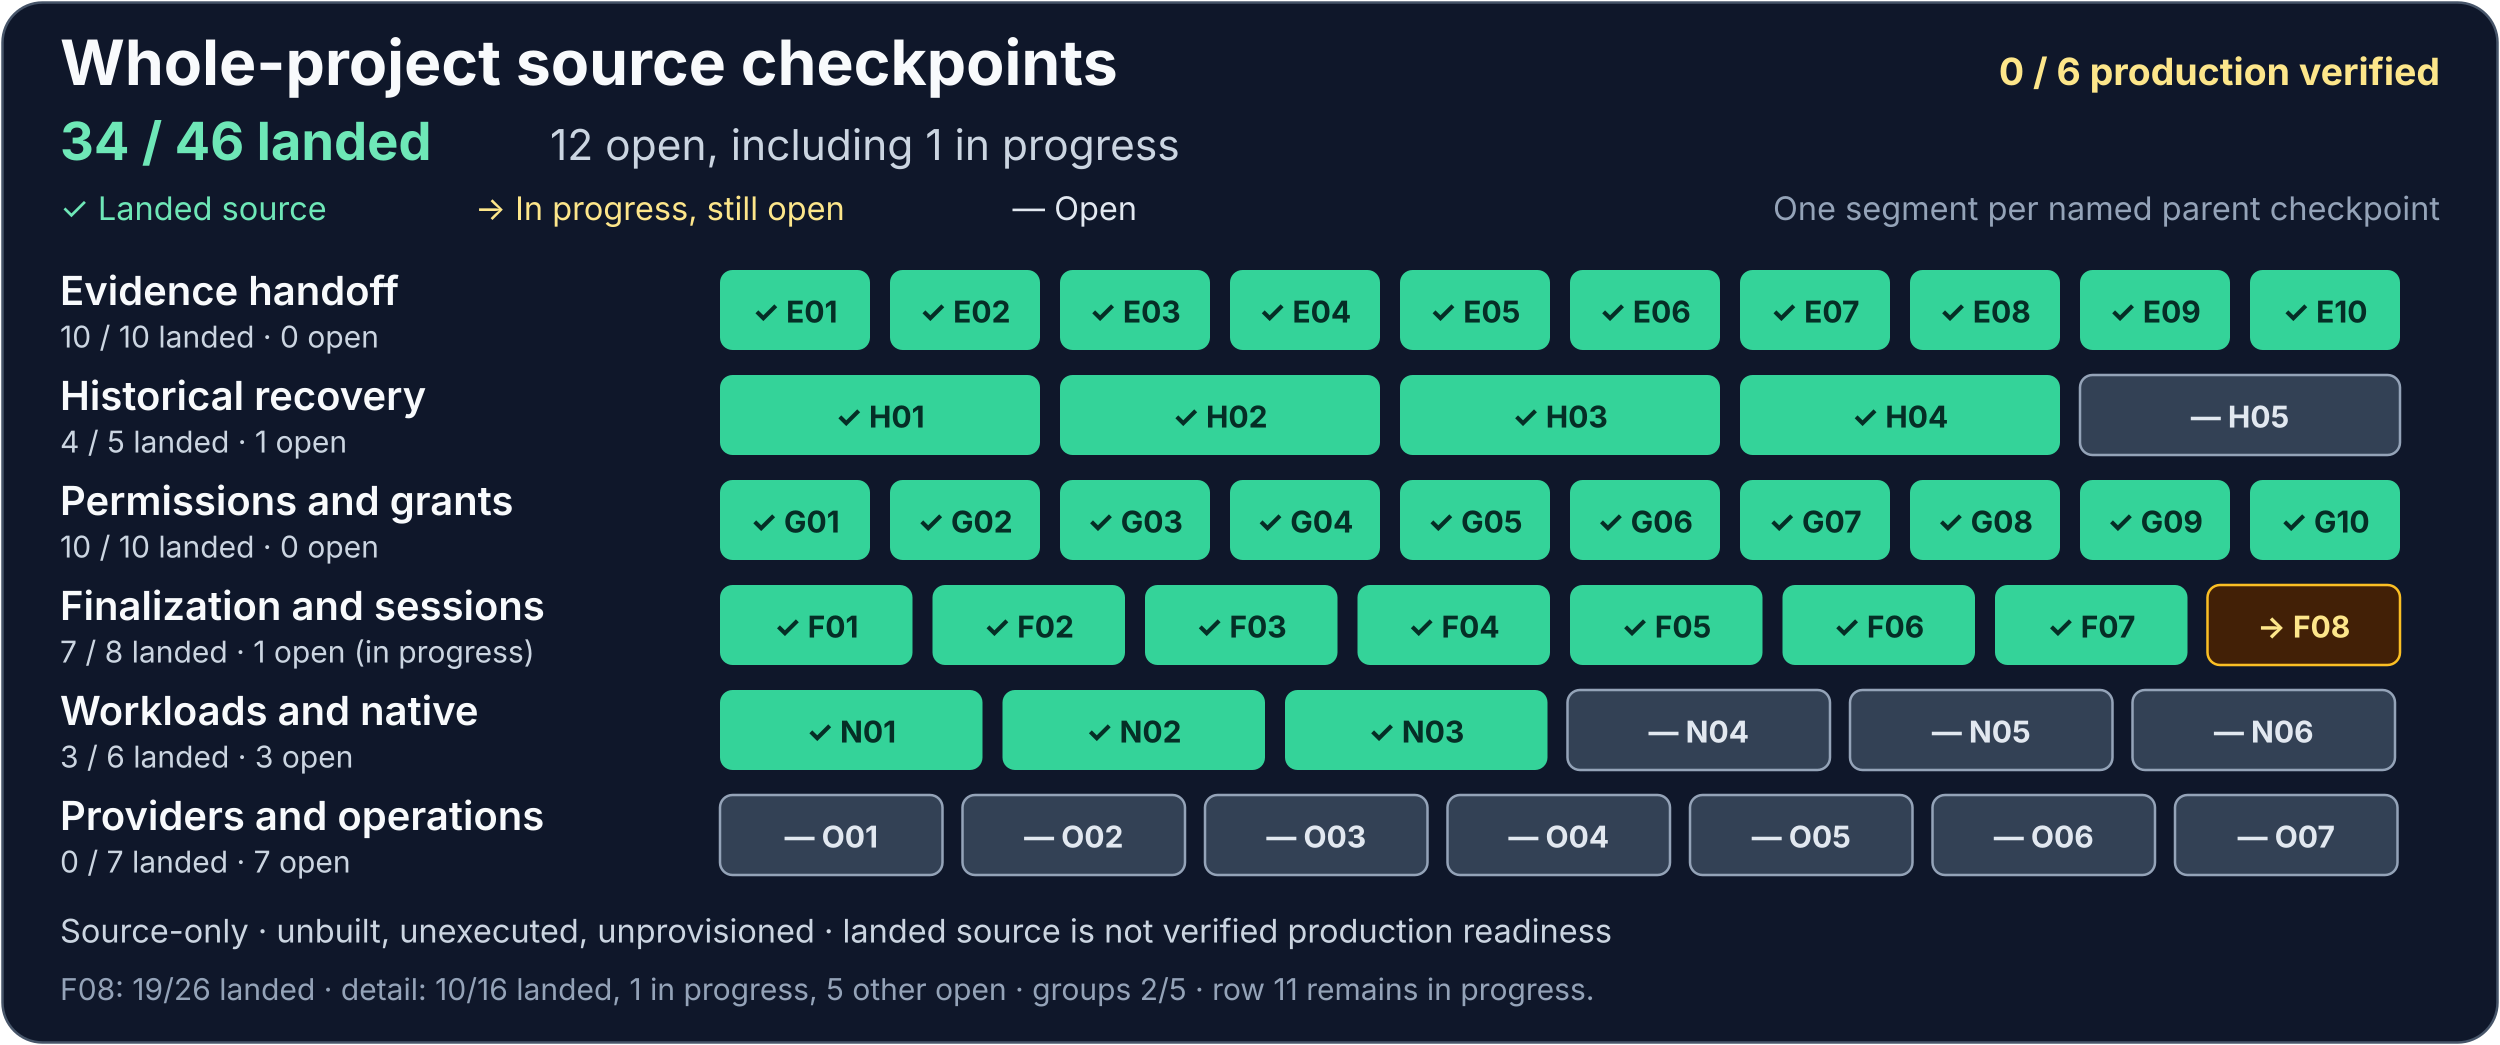
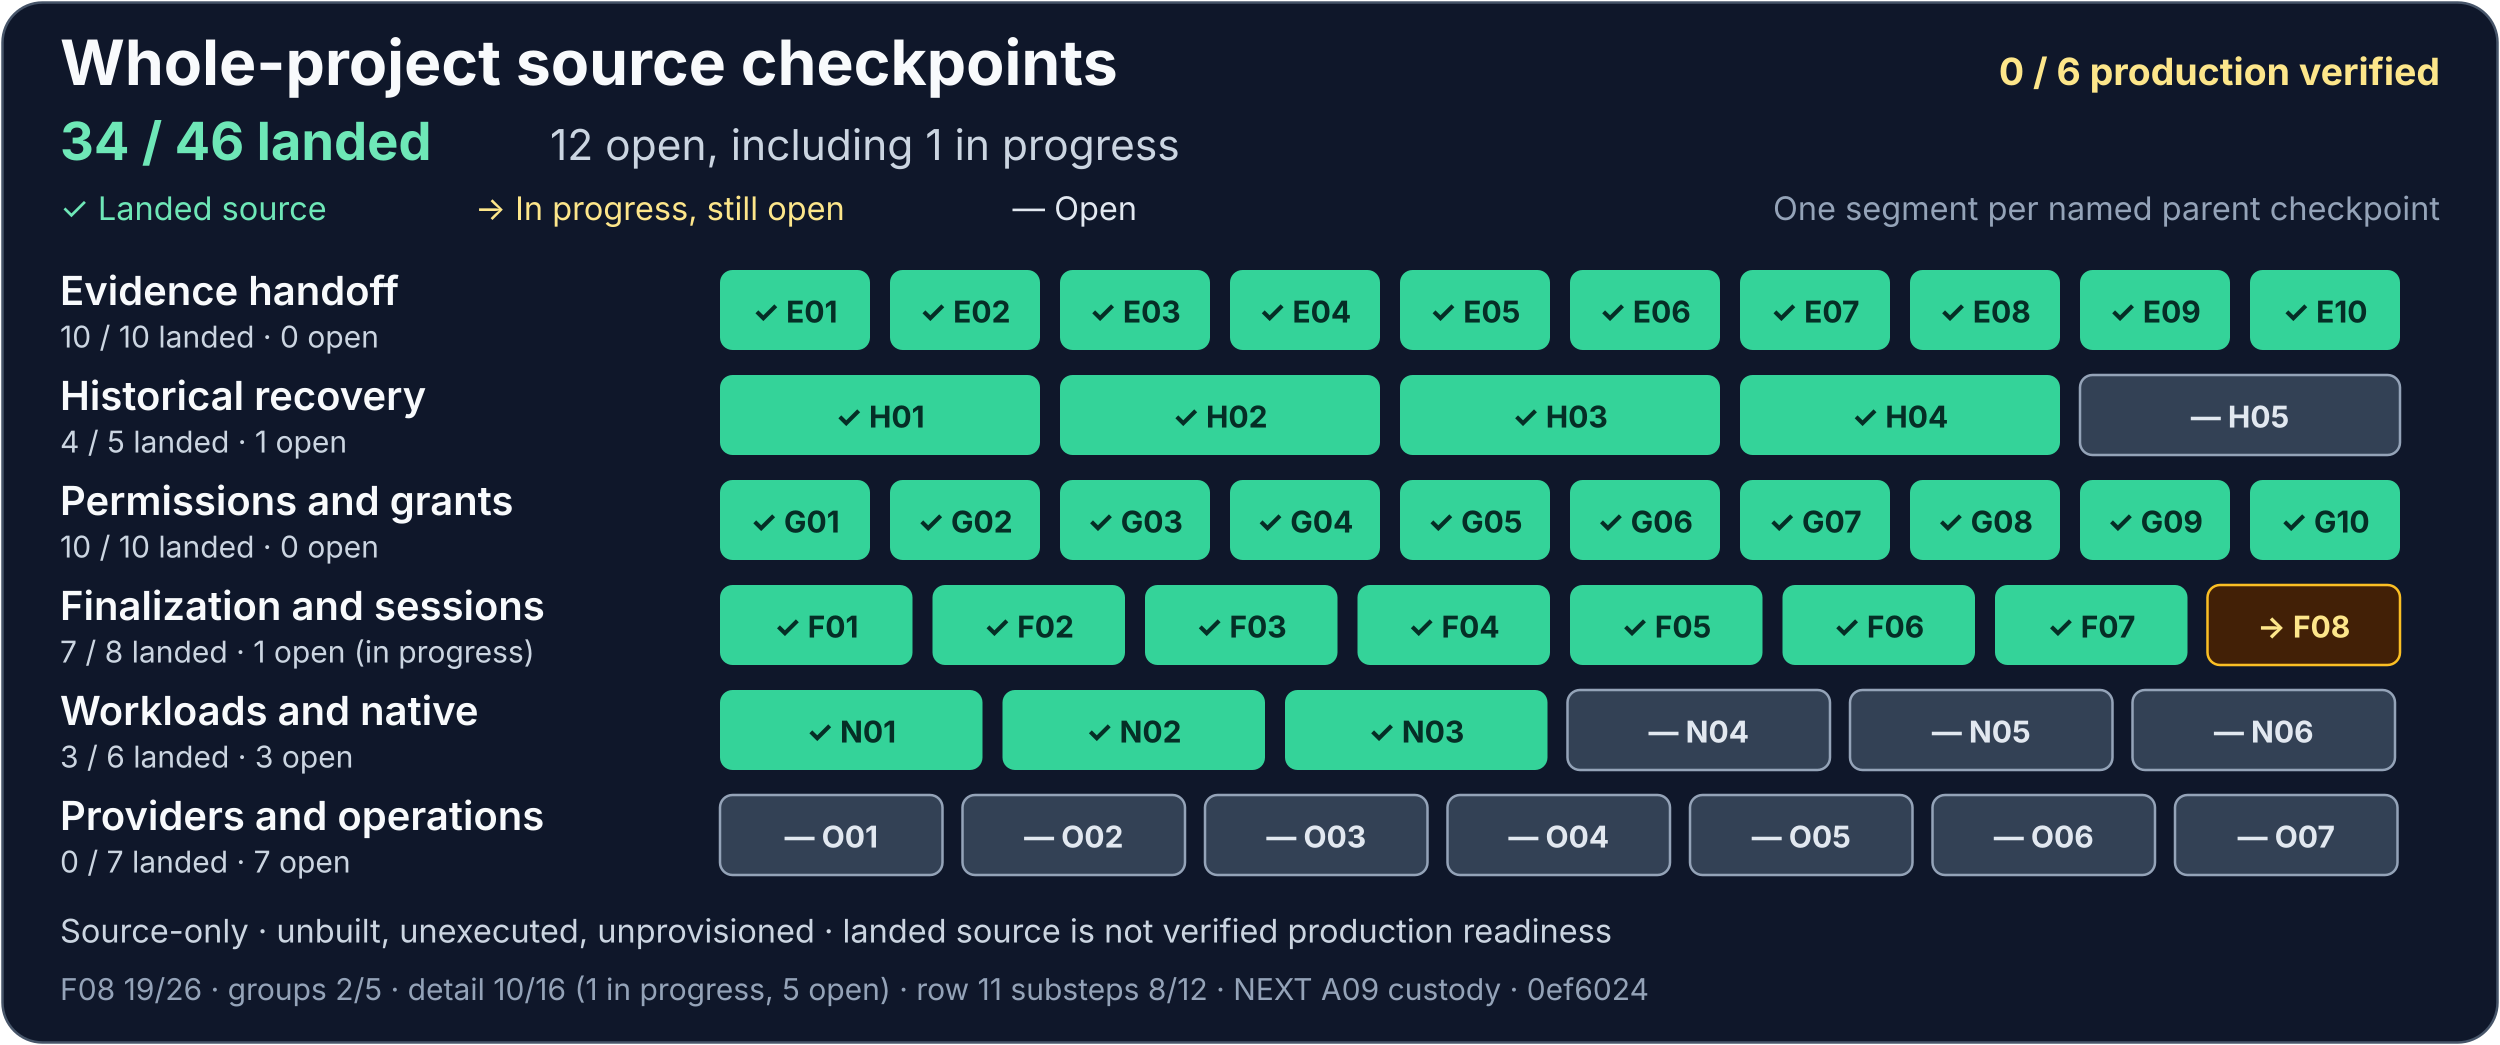
<svg xmlns="http://www.w3.org/2000/svg" width="1000" height="418" viewBox="0 0 1000 418" role="img" aria-labelledby="project-title project-description">
  <rect x="1" y="1" width="998" height="416" rx="16" fill="#0f172a" stroke="#475569" />
  <g font-family="system-ui, -apple-system, Segoe UI, sans-serif">
    <text x="24" y="34" fill="#f8fafc" font-size="25" font-weight="700">Whole-project source checkpoints</text>
    <text x="976" y="34" text-anchor="end" fill="#fde68a" font-size="15" font-weight="700">0 / 6 production verified</text>
    <text x="24" y="64" fill="#6ee7b7" font-size="21" font-weight="700">34 / 46 landed</text>
    <text x="220" y="64" fill="#cbd5e1" font-size="17">12 open, including 1 in progress</text>
    <text x="24" y="88" fill="#6ee7b7" font-size="13">✓ Landed source</text>
    <text x="190" y="88" fill="#fde68a" font-size="13">→ In progress, still open</text>
    <text x="405" y="88" fill="#e2e8f0" font-size="13">— Open</text>
    <text x="976" y="88" text-anchor="end" fill="#94a3b8" font-size="13">One segment per named parent checkpoint</text>
    <g aria-label="Evidence handoff: 10 of 10 landed, zero open">
      <text x="24" y="122" fill="#f8fafc" font-size="16" font-weight="600">Evidence handoff</text>
      <text x="24" y="139" fill="#cbd5e1" font-size="12">10 / 10 landed · 0 open</text>
      <g fill="#34d399">
        <rect x="288" y="108" width="60" height="32" rx="5" />
        <rect x="356" y="108" width="60" height="32" rx="5" />
        <rect x="424" y="108" width="60" height="32" rx="5" />
        <rect x="492" y="108" width="60" height="32" rx="5" />
        <rect x="560" y="108" width="60" height="32" rx="5" />
        <rect x="628" y="108" width="60" height="32" rx="5" />
        <rect x="696" y="108" width="60" height="32" rx="5" />
        <rect x="764" y="108" width="60" height="32" rx="5" />
        <rect x="832" y="108" width="60" height="32" rx="5" />
        <rect x="900" y="108" width="60" height="32" rx="5" />
      </g>
      <g fill="#052e26" font-size="12" font-weight="700" text-anchor="middle">
        <text x="318" y="129">✓ E01</text>
        <text x="386" y="129">✓ E02</text>
        <text x="454" y="129">✓ E03</text>
        <text x="522" y="129">✓ E04</text>
        <text x="590" y="129">✓ E05</text>
        <text x="658" y="129">✓ E06</text>
        <text x="726" y="129">✓ E07</text>
        <text x="794" y="129">✓ E08</text>
        <text x="862" y="129">✓ E09</text>
        <text x="930" y="129">✓ E10</text>
      </g>
    </g>
    <g aria-label="Historical recovery: 4 of 5 landed, one open">
      <text x="24" y="164" fill="#f8fafc" font-size="16" font-weight="600">Historical recovery</text>
      <text x="24" y="181" fill="#cbd5e1" font-size="12">4 / 5 landed · 1 open</text>
      <g fill="#34d399">
        <rect x="288" y="150" width="128" height="32" rx="5" />
        <rect x="424" y="150" width="128" height="32" rx="5" />
        <rect x="560" y="150" width="128" height="32" rx="5" />
        <rect x="696" y="150" width="128" height="32" rx="5" />
      </g>
      <rect x="832" y="150" width="128" height="32" rx="5" fill="#334155" stroke="#94a3b8" />
      <g fill="#052e26" font-size="12" font-weight="700" text-anchor="middle">
        <text x="352" y="171">✓ H01</text>
        <text x="488" y="171">✓ H02</text>
        <text x="624" y="171">✓ H03</text>
        <text x="760" y="171">✓ H04</text>
        <text x="896" y="171" fill="#e2e8f0">— H05</text>
      </g>
    </g>
    <g aria-label="Permissions and grants: 10 of 10 landed, zero open">
      <text x="24" y="206" fill="#f8fafc" font-size="16" font-weight="600">Permissions and grants</text>
      <text x="24" y="223" fill="#cbd5e1" font-size="12">10 / 10 landed · 0 open</text>
      <g fill="#34d399">
        <rect x="288" y="192" width="60" height="32" rx="5" />
        <rect x="356" y="192" width="60" height="32" rx="5" />
        <rect x="424" y="192" width="60" height="32" rx="5" />
        <rect x="492" y="192" width="60" height="32" rx="5" />
        <rect x="560" y="192" width="60" height="32" rx="5" />
        <rect x="628" y="192" width="60" height="32" rx="5" />
        <rect x="696" y="192" width="60" height="32" rx="5" />
        <rect x="764" y="192" width="60" height="32" rx="5" />
        <rect x="832" y="192" width="60" height="32" rx="5" />
        <rect x="900" y="192" width="60" height="32" rx="5" />
      </g>
      <g fill="#052e26" font-size="12" font-weight="700" text-anchor="middle">
        <text x="318" y="213">✓ G01</text>
        <text x="386" y="213">✓ G02</text>
        <text x="454" y="213">✓ G03</text>
        <text x="522" y="213">✓ G04</text>
        <text x="590" y="213">✓ G05</text>
        <text x="658" y="213">✓ G06</text>
        <text x="726" y="213">✓ G07</text>
        <text x="794" y="213">✓ G08</text>
        <text x="862" y="213">✓ G09</text>
        <text x="930" y="213">✓ G10</text>
      </g>
    </g>
    <g aria-label="Finalization and sessions: 7 of 8 landed, one open and in progress">
      <text x="24" y="248" fill="#f8fafc" font-size="16" font-weight="600">Finalization and sessions</text>
      <text x="24" y="265" fill="#cbd5e1" font-size="12">7 / 8 landed · 1 open (in progress)</text>
      <g fill="#34d399">
        <rect x="288" y="234" width="77" height="32" rx="5" />
        <rect x="373" y="234" width="77" height="32" rx="5" />
        <rect x="458" y="234" width="77" height="32" rx="5" />
        <rect x="543" y="234" width="77" height="32" rx="5" />
        <rect x="628" y="234" width="77" height="32" rx="5" />
        <rect x="713" y="234" width="77" height="32" rx="5" />
        <rect x="798" y="234" width="77" height="32" rx="5" />
      </g>
      <rect x="883" y="234" width="77" height="32" rx="5" fill="#422006" stroke="#fbbf24" />
      <g fill="#052e26" font-size="12" font-weight="700" text-anchor="middle">
        <text x="326.5" y="255">✓ F01</text>
        <text x="411.5" y="255">✓ F02</text>
        <text x="496.5" y="255">✓ F03</text>
        <text x="581.5" y="255">✓ F04</text>
        <text x="666.5" y="255">✓ F05</text>
        <text x="751.5" y="255">✓ F06</text>
        <text x="836.5" y="255">✓ F07</text>
        <text x="921.5" y="255" fill="#fde68a">→ F08</text>
      </g>
    </g>
    <g aria-label="Workloads and native: 3 of 6 landed, three open">
      <text x="24" y="290" fill="#f8fafc" font-size="16" font-weight="600">Workloads and native</text>
      <text x="24" y="307" fill="#cbd5e1" font-size="12">3 / 6 landed · 3 open</text>
      <g fill="#34d399">
        <rect x="288" y="276" width="105" height="32" rx="5" />
        <rect x="401" y="276" width="105" height="32" rx="5" />
        <rect x="514" y="276" width="105" height="32" rx="5" />
      </g>
      <g fill="#334155" stroke="#94a3b8">
        <rect x="627" y="276" width="105" height="32" rx="5" />
        <rect x="740" y="276" width="105" height="32" rx="5" />
        <rect x="853" y="276" width="105" height="32" rx="5" />
      </g>
      <g font-size="12" font-weight="700" text-anchor="middle">
        <text x="340.5" y="297" fill="#052e26">✓ N01</text>
        <text x="453.5" y="297" fill="#052e26">✓ N02</text>
        <text x="566.5" y="297" fill="#052e26">✓ N03</text>
        <text x="679.5" y="297" fill="#e2e8f0">— N04</text>
        <text x="792.5" y="297" fill="#e2e8f0">— N05</text>
        <text x="905.5" y="297" fill="#e2e8f0">— N06</text>
      </g>
    </g>
    <g aria-label="Providers and operations: zero of 7 landed, seven open">
      <text x="24" y="332" fill="#f8fafc" font-size="16" font-weight="600">Providers and operations</text>
      <text x="24" y="349" fill="#cbd5e1" font-size="12">0 / 7 landed · 7 open</text>
      <g fill="#334155" stroke="#94a3b8">
        <rect x="288" y="318" width="89" height="32" rx="5" />
        <rect x="385" y="318" width="89" height="32" rx="5" />
        <rect x="482" y="318" width="89" height="32" rx="5" />
        <rect x="579" y="318" width="89" height="32" rx="5" />
        <rect x="676" y="318" width="89" height="32" rx="5" />
        <rect x="773" y="318" width="89" height="32" rx="5" />
        <rect x="870" y="318" width="89" height="32" rx="5" />
      </g>
      <g fill="#e2e8f0" font-size="12" font-weight="700" text-anchor="middle">
        <text x="332.5" y="339">— O01</text>
        <text x="429.5" y="339">— O02</text>
        <text x="526.5" y="339">— O03</text>
        <text x="623.5" y="339">— O04</text>
        <text x="720.5" y="339">— O05</text>
        <text x="817.5" y="339">— O06</text>
        <text x="914.5" y="339">— O07</text>
      </g>
    </g>
    <text x="24" y="377" fill="#cbd5e1" font-size="13">Source-only · unbuilt, unexecuted, unprovisioned · landed source is not verified production readiness</text>
-     <text x="24" y="400" fill="#94a3b8" font-size="12">F08: 19/26 landed · detail: 10/16 landed, 1 in progress, 5 other open · groups 2/5 · row 11 remains in progress.</text>
+     <text x="24" y="400" fill="#94a3b8" font-size="12">F08 19/26 · groups 2/5 · detail 10/16 (1 in progress, 5 open) · row 11 substeps 8/12 · NEXT A09 custody · 0ef6024</text>
  </g>
</svg>
